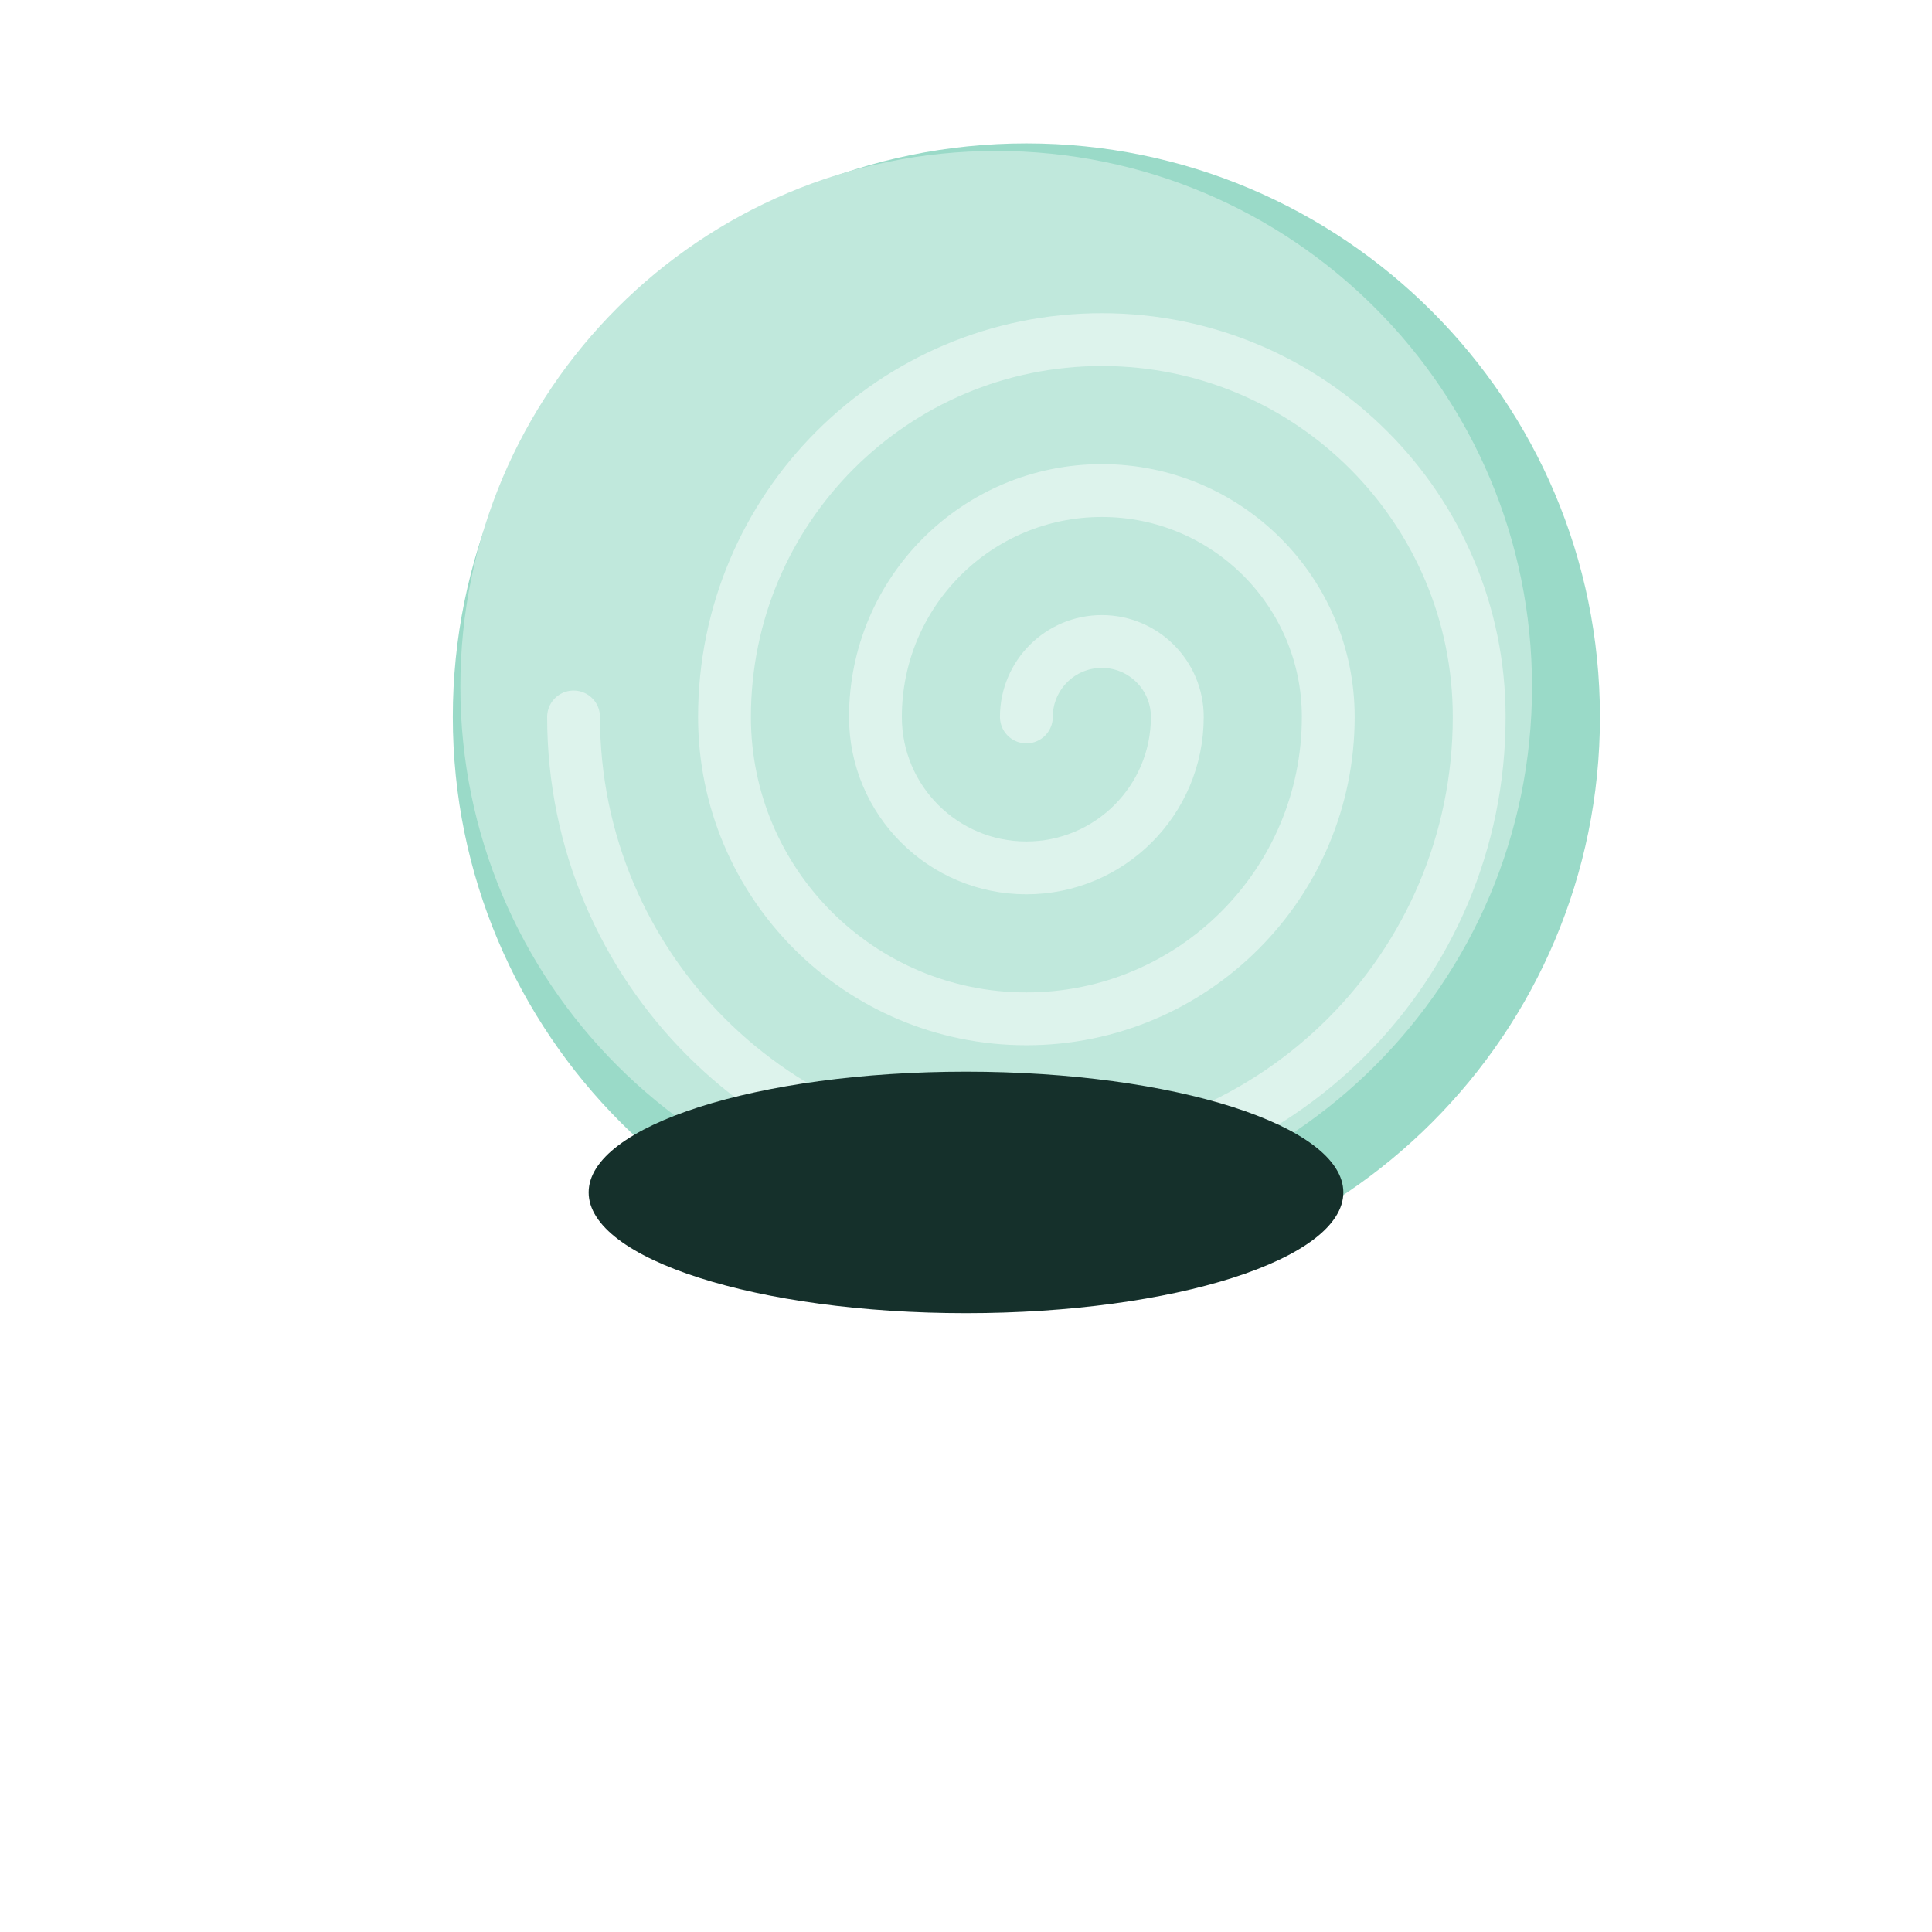
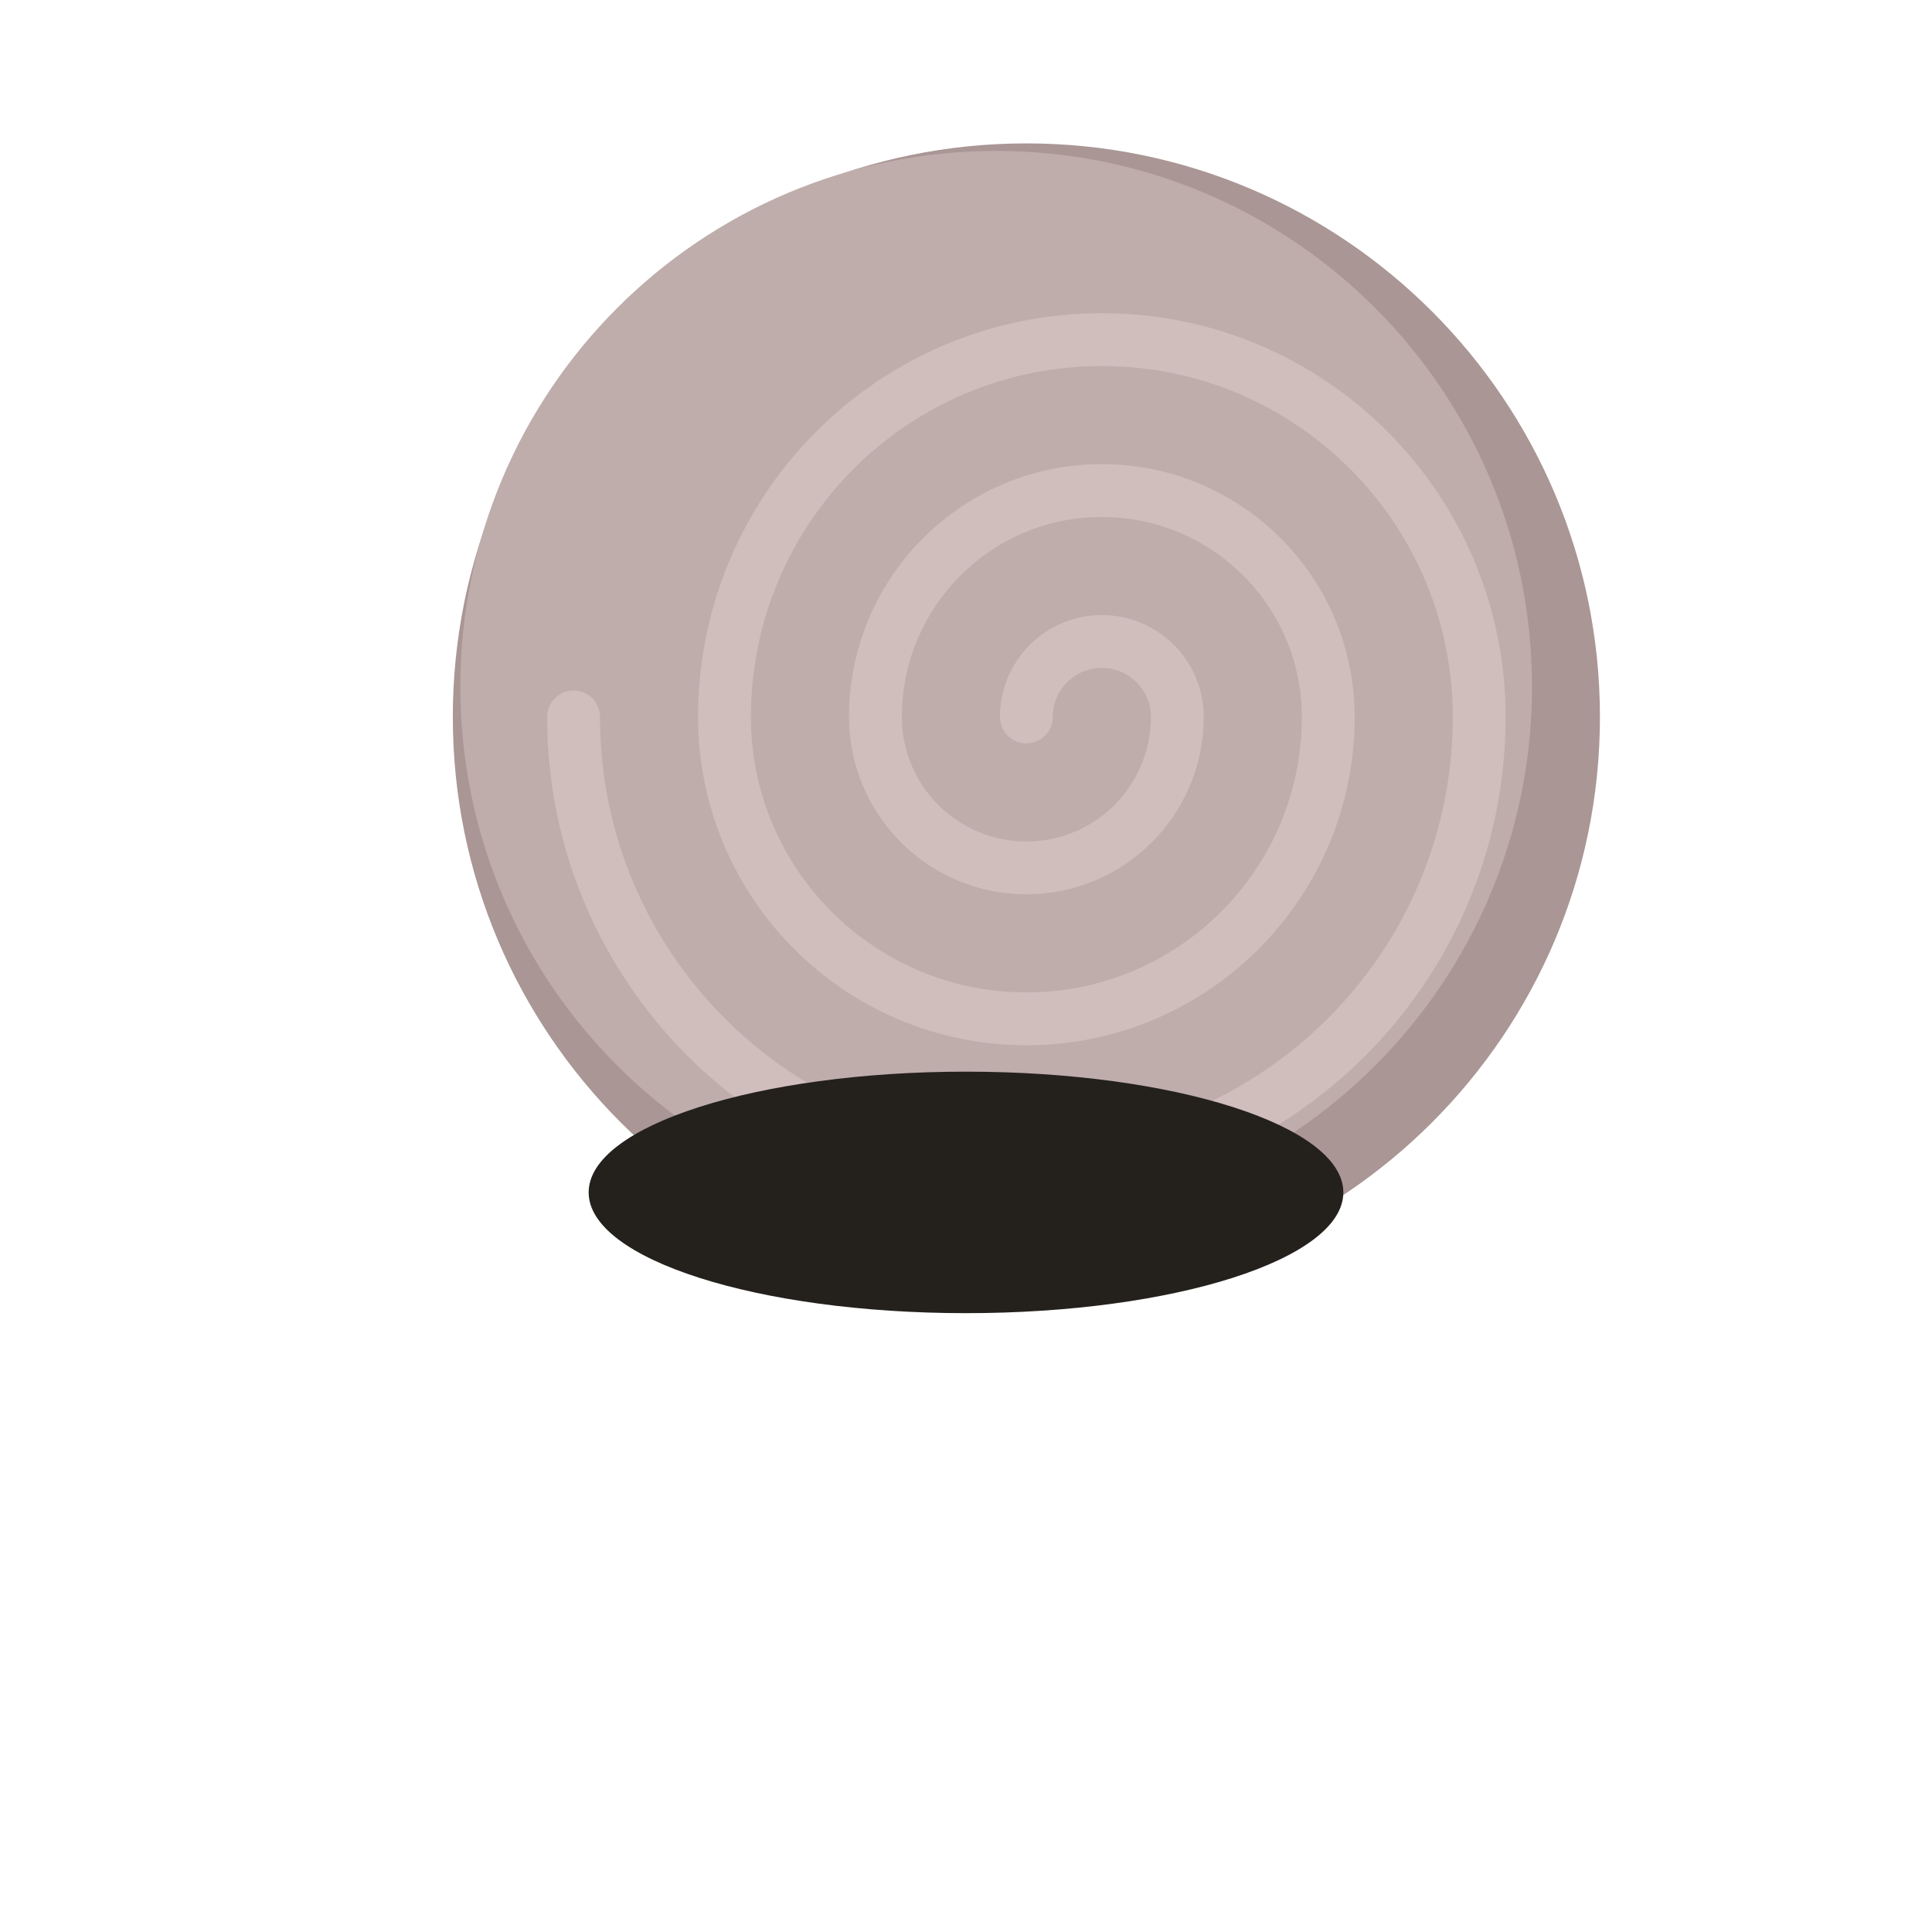
<svg xmlns="http://www.w3.org/2000/svg" viewBox="0 0 512 512">
  <style id="theme">
-     .f-shell-top { fill: #F0FAF7 }
-     .s-shell-top { stroke: #F0FAF7 }
-     .f-shell-hi { fill: #DDF3EC }
-     .s-shell-hi { stroke: #DDF3EC }
-     .f-shell { fill: #C0E8DC }
-     .s-shell { stroke: #C0E8DC }
-     .f-shell-lo { fill: #9ADAC8 }
-     .s-shell-lo { stroke: #9ADAC8 }
-     .f-shell-deep { fill: #72C5AF }
-     .s-shell-deep { stroke: #72C5AF }
-     .f-hollow { fill: #15302B }
-     .s-hollow { stroke: #15302B }
-     .f-fleck { fill: #FBD878 }
-     .s-fleck { stroke: #FBD878 }
-     .f-body { fill: #FBB49E }
-     .s-body { stroke: #FBB49E }
-     .f-body-lo { fill: #E57B5E }
-     .s-body-lo { stroke: #E57B5E }
+     .f-shell-top { fill: #D9C8C7 }
+     .s-shell-top { stroke: #D9C8C7 }
+     .f-shell-hi { fill: #D0BEBD }
+     .s-shell-hi { stroke: #D0BEBD }
+     .f-shell { fill: #BFADAC }
+     .s-shell { stroke: #BFADAC }
+     .f-shell-lo { fill: #A99695 }
+     .s-shell-lo { stroke: #A99695 }
+     .f-shell-deep { fill: #8A7C7B }
+     .s-shell-deep { stroke: #8A7C7B }
+     .f-hollow { fill: #24211D }
+     .s-hollow { stroke: #24211D }
+     .f-fleck { fill: #E57B5E }
+     .s-fleck { stroke: #E57B5E }
+     .f-body { fill: #DF7999 }
+     .s-body { stroke: #DF7999 }
+     .f-body-lo { fill: #B75777 }
+     .s-body-lo { stroke: #B75777 }
    .f-ink { fill: #24211D }
    .s-ink { stroke: #24211D }
-     .f-glint { fill: #F9F7F4 }
-     .s-glint { stroke: #F9F7F4 }
-     .f-mouth { fill: #A04A3A }
-     .s-mouth { stroke: #A04A3A }
-     .f-cheek { fill: #F9A5BC }
-     .s-cheek { stroke: #F9A5BC }
+     .f-glint { fill: #D9C8C7 }
+     .s-glint { stroke: #D9C8C7 }
+     .f-mouth { fill: #6B4956 }
+     .s-mouth { stroke: #6B4956 }
+     .f-cheek { fill: #E89BB1 }
+     .s-cheek { stroke: #E89BB1 }
    .f-word { fill: #24211D }
    .s-word { stroke: #24211D }
-     .f-word-accent { fill: #F4987D }
-     .s-word-accent { stroke: #F4987D }
+     .f-word-accent { fill: #D46287 }
+     .s-word-accent { stroke: #D46287 }
  </style>
  <circle class="f-shell-lo" cx="272" cy="190" r="152" />
  <circle class="f-shell" cx="264" cy="182" r="142" />
  <path class="s-shell-hi" fill="none" stroke-width="14" stroke-linecap="round" d="M272,190 a20,20 0 0 1 40,0 a40,40 0 0 1 -80,0 a60,60 0 0 1 120,0 a80,80 0 0 1 -160,0 a100,100 0 0 1 200,0 a120,120 0 0 1 -240,0" />
  <ellipse class="f-hollow" cx="256" cy="316" rx="100" ry="32" />
</svg>
